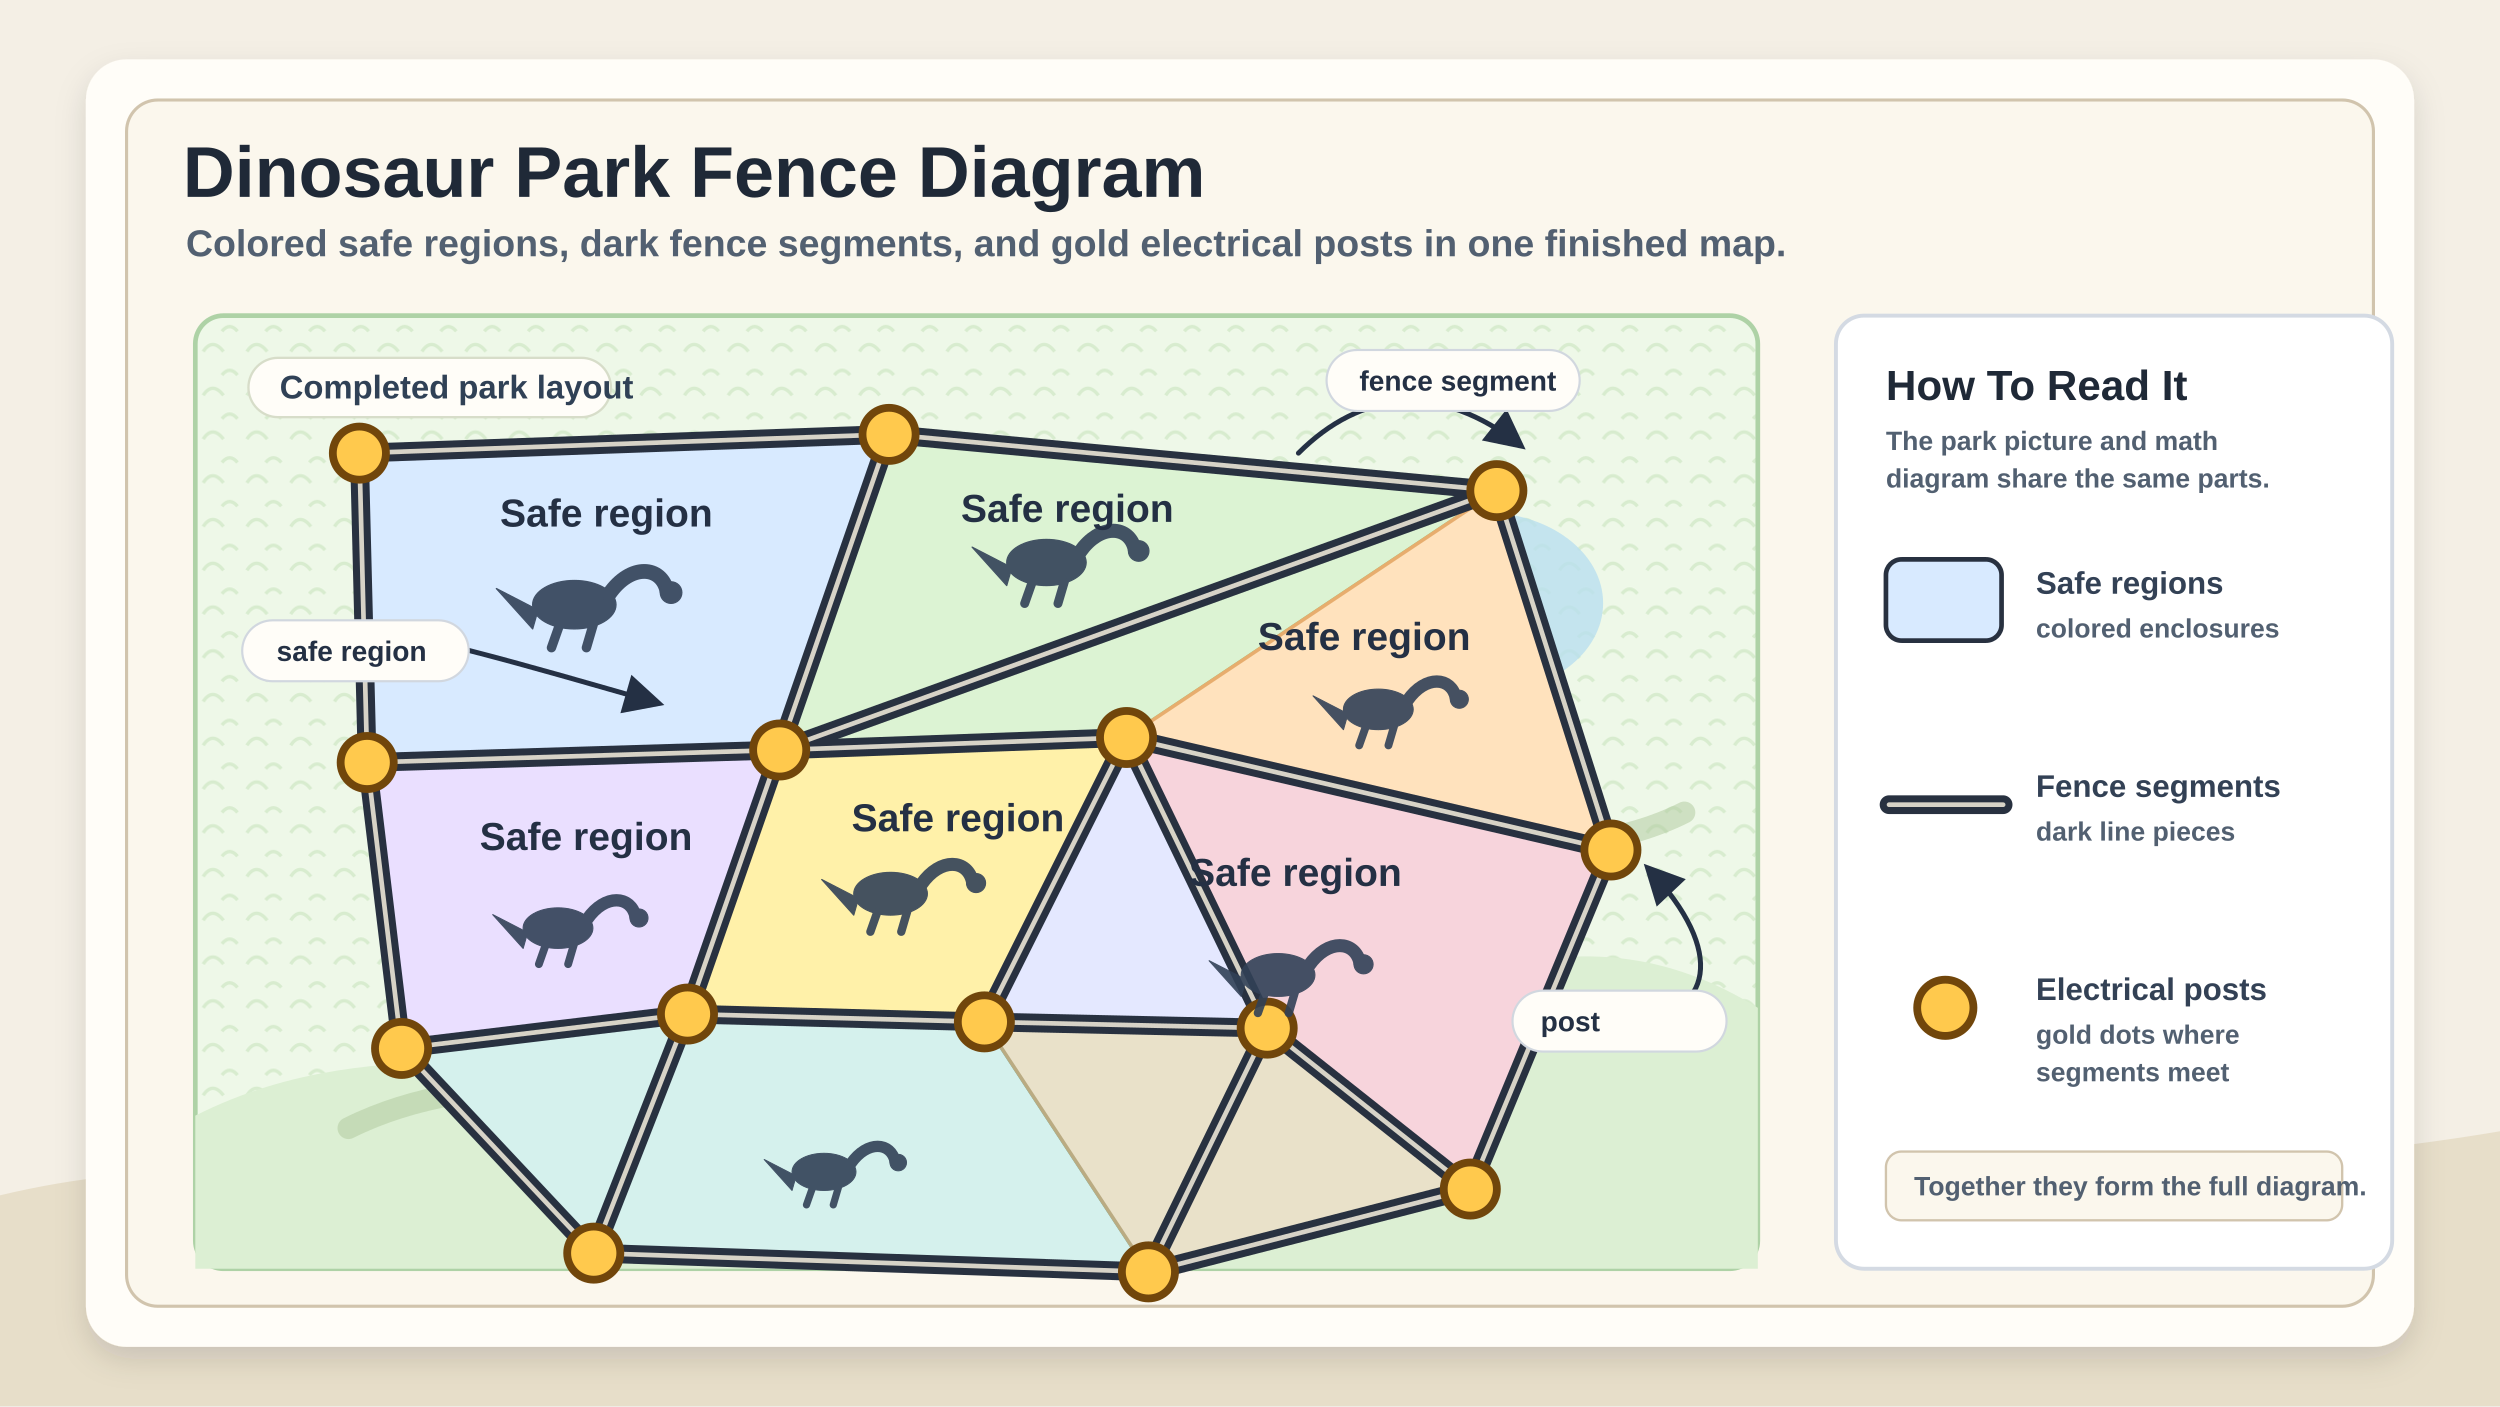
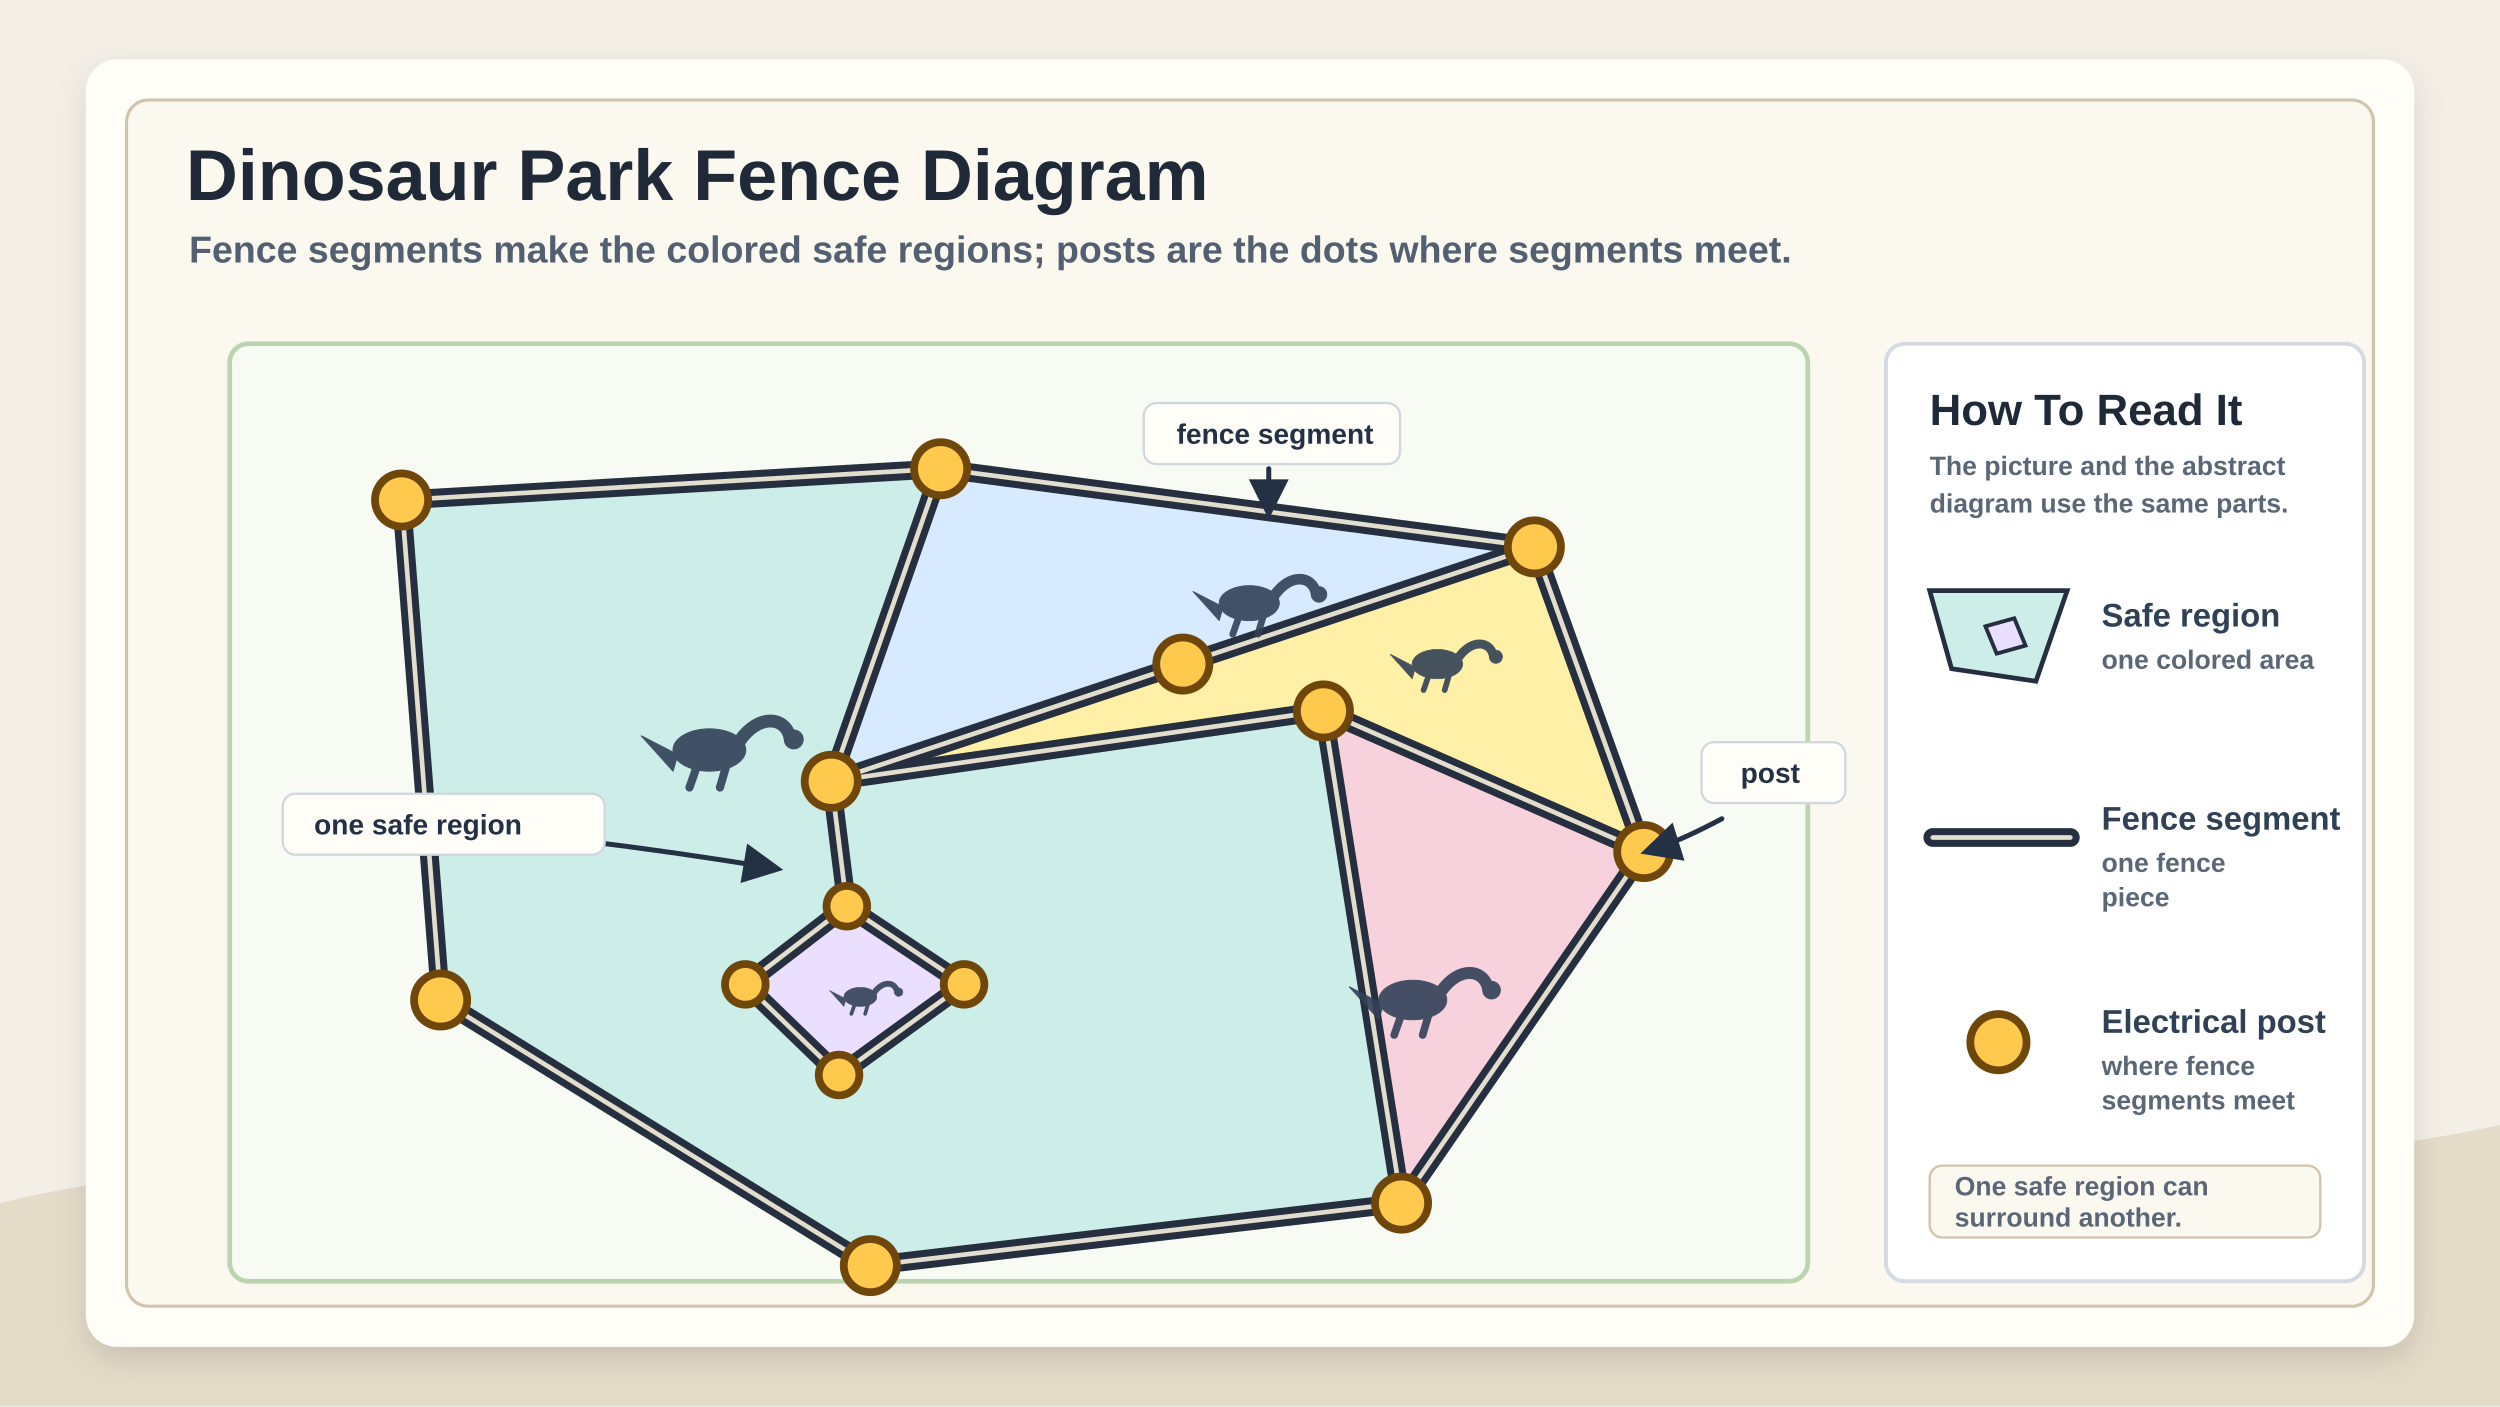
<svg xmlns="http://www.w3.org/2000/svg" width="1600" height="900" viewBox="0 0 1600 900" role="img" aria-labelledby="title desc">
  <defs>
    <style>
      .title { font: 800 46px Arial, sans-serif; fill: #1f2937; }
      .subtitle { font: 600 24px Arial, sans-serif; fill: #526071; }
-       .panel-title { font: 800 27px Arial, sans-serif; fill: #1f2937; }
-       .body { font: 600 20px Arial, sans-serif; fill: #334155; }
-       .small { font: 600 17px Arial, sans-serif; fill: #526071; }
+       .panel-title { font: 800 28px Arial, sans-serif; fill: #1f2937; }
+       .body { font: 700 21px Arial, sans-serif; fill: #304156; }
+       .small { font: 600 17px Arial, sans-serif; fill: #5b6677; }
      .tag { font: 800 18px Arial, sans-serif; fill: #243044; }
-       .map-note { font: 800 21px Arial, sans-serif; fill: #304156; }
-       .region-label { font: 800 25px Arial, sans-serif; fill: #243044; }
-       .fence { fill: none; stroke: #283140; stroke-width: 12; stroke-linecap: round; stroke-linejoin: round; }
-       .fence-highlight { fill: none; stroke: #f6f0de; stroke-width: 3; stroke-linecap: round; stroke-linejoin: round; opacity: .85; }
-       .post { fill: #ffc94d; stroke: #71460b; stroke-width: 5; }
-       .thin-stroke { stroke: #243044; stroke-width: 3; stroke-linecap: round; stroke-linejoin: round; fill: none; }
+       .fence { fill: none; stroke: #252f3f; stroke-width: 12; stroke-linecap: round; stroke-linejoin: round; }
+       .fence-light { fill: none; stroke: #f6f0dc; stroke-width: 3; stroke-linecap: round; stroke-linejoin: round; opacity: .9; }
+       .post { fill: #ffc94d; stroke: #70470b; stroke-width: 5; }
      .callout { stroke: #243044; stroke-width: 3.2; stroke-linecap: round; stroke-linejoin: round; fill: none; marker-end: url(#arrow); }
+       .region-outline { fill: none; stroke: #252f3f; stroke-width: 2; opacity: .12; }
    </style>
    <marker id="arrow" viewBox="0 0 10 10" refX="8.3" refY="5" markerWidth="8" markerHeight="8" orient="auto">
      <path d="M 0 0 L 10 5 L 0 10 z" fill="#243044" />
    </marker>
    <filter id="shadow" x="-10%" y="-12%" width="120%" height="130%">
-       <feDropShadow dx="0" dy="8" stdDeviation="10" flood-color="#101828" flood-opacity=".13" />
+       <feDropShadow dx="0" dy="8" stdDeviation="10" flood-color="#101828" flood-opacity=".12" />
    </filter>
-     <pattern id="grass" width="28" height="28" patternUnits="userSpaceOnUse">
-       <rect width="28" height="28" fill="#eef8e8" />
-       <path d="M5 23 q6 -9 13 0 M17 10 q5 -6 10 0" fill="none" stroke="#d8eccf" stroke-width="2.2" />
-     </pattern>
    <g id="dinosaur" fill="#314056" stroke="#314056" stroke-linecap="round" stroke-linejoin="round">
      <path d="M-31 4 L-62 -12 L-35 18 Z" />
      <ellipse cx="-4" cy="0" rx="31" ry="18" />
      <path d="M22 -8 C38 -31 61 -29 65 -10" fill="none" stroke-width="11" />
      <circle cx="68" cy="-9" r="8" />
      <path d="M-15 15 L-21 32 M10 15 L5 32" fill="none" stroke-width="7" />
    </g>
  </defs>
-   <rect width="1600" height="900" fill="#f4efe5" />
-   <path d="M0 765 C205 716 314 806 488 755 C641 711 769 785 930 746 C1138 696 1280 778 1600 724 L1600 900 L0 900 Z" fill="#e7dec9" />
+   <rect width="1600" height="900" fill="#f4efe6" />
+   <path d="M0 770 C210 718 340 792 530 748 C690 711 805 790 990 745 C1188 697 1328 778 1600 720 L1600 900 L0 900 Z" fill="#e4dbc8" />
  <g transform="translate(55 38)">
-     <rect width="1490" height="824" rx="26" fill="#fffdf8" filter="url(#shadow)" />
-     <rect x="26" y="26" width="1438" height="772" rx="20" fill="#fbf7ed" stroke="#d1c4ad" stroke-width="2" />
-     <text class="title" x="62" y="88">Dinosaur Park Fence Diagram</text>
-     <text class="subtitle" x="64" y="126">Colored safe regions, dark fence segments, and gold electrical posts in one finished map.</text>
-     <g transform="translate(70 164)">
-       <rect width="1000" height="610" rx="18" fill="url(#grass)" stroke="#aed2a6" stroke-width="3" />
-       <path d="M0 512 C123 450 235 500 354 452 C504 392 642 483 805 426 C884 398 945 409 1000 443 L1000 610 L0 610 Z" fill="#dcefd3" />
-       <path d="M98 520 C184 477 282 503 376 460 C485 410 572 430 681 377 C775 331 878 356 953 318" fill="none" stroke="#aec89b" stroke-width="14" stroke-linecap="round" opacity=".5" />
-       <path d="M210 405 C315 344 427 366 535 420 C632 468 736 440 840 393" fill="none" stroke="#f7f2df" stroke-width="24" stroke-linecap="round" opacity=".7" />
-       <path d="M210 405 C315 344 427 366 535 420 C632 468 736 440 840 393" fill="none" stroke="#d5c6a1" stroke-width="4" stroke-linecap="round" stroke-dasharray="10 14" opacity=".72" />
-       <ellipse cx="825" cy="184" rx="76" ry="58" fill="#b8dfef" opacity=".78" />
-       <path d="M105 88 L444 76 L374 278 L110 286 Z" fill="#d8eaff" stroke="#87afd9" stroke-width="2.3" />
-       <path d="M444 76 L833 112 L596 270 L374 278 Z" fill="#dcf3d3" stroke="#8ec77f" stroke-width="2.3" />
-       <path d="M833 112 L906 342 L596 270 Z" fill="#ffe2bd" stroke="#e7ad6e" stroke-width="2.3" />
-       <path d="M110 286 L374 278 L315 447 L132 469 Z" fill="#eadfff" stroke="#b29bdc" stroke-width="2.3" />
-       <path d="M374 278 L596 270 L505 452 L315 447 Z" fill="#fff1a9" stroke="#d5b941" stroke-width="2.3" />
-       <path d="M596 270 L686 456 L505 452 Z" fill="#e4e8ff" stroke="#a6aedf" stroke-width="2.3" />
-       <path d="M596 270 L906 342 L816 559 L686 456 Z" fill="#f7d4dc" stroke="#dc8d9b" stroke-width="2.3" />
-       <path d="M132 469 L315 447 L505 452 L610 612 L255 600 Z" fill="#d5f1ed" stroke="#73bdb2" stroke-width="2.3" />
-       <path d="M505 452 L686 456 L816 559 L610 612 Z" fill="#e9e1c9" stroke="#baab82" stroke-width="2.3" />
-       <path class="fence" d="M105 88 L444 76 L833 112 L906 342 L816 559 L610 612 L255 600 L132 469 L110 286 Z" />
-       <path class="fence" d="M444 76 L374 278 L110 286" />
-       <path class="fence" d="M374 278 L833 112" />
-       <path class="fence" d="M374 278 L315 447 L132 469" />
-       <path class="fence" d="M374 278 L596 270 L906 342" />
-       <path class="fence" d="M596 270 L505 452 L315 447" />
-       <path class="fence" d="M596 270 L686 456 L816 559" />
-       <path class="fence" d="M505 452 L686 456 L610 612" />
-       <path class="fence" d="M315 447 L255 600" />
-       <path class="fence-highlight" d="M105 88 L444 76 L833 112 L906 342 L816 559 L610 612 L255 600 L132 469 L110 286 Z" />
-       <path class="fence-highlight" d="M444 76 L374 278 L110 286" />
-       <path class="fence-highlight" d="M374 278 L833 112" />
-       <path class="fence-highlight" d="M374 278 L315 447 L132 469" />
-       <path class="fence-highlight" d="M374 278 L596 270 L906 342" />
-       <path class="fence-highlight" d="M596 270 L505 452 L315 447" />
-       <path class="fence-highlight" d="M596 270 L686 456 L816 559" />
-       <path class="fence-highlight" d="M505 452 L686 456 L610 612" />
-       <path class="fence-highlight" d="M315 447 L255 600" />
-       <circle class="post" cx="105" cy="88" r="17" />
-       <circle class="post" cx="444" cy="76" r="17" />
-       <circle class="post" cx="833" cy="112" r="17" />
-       <circle class="post" cx="906" cy="342" r="17" />
-       <circle class="post" cx="816" cy="559" r="17" />
-       <circle class="post" cx="610" cy="612" r="17" />
-       <circle class="post" cx="255" cy="600" r="17" />
-       <circle class="post" cx="132" cy="469" r="17" />
-       <circle class="post" cx="110" cy="286" r="17" />
-       <circle class="post" cx="374" cy="278" r="17" />
-       <circle class="post" cx="596" cy="270" r="17" />
-       <circle class="post" cx="315" cy="447" r="17" />
-       <circle class="post" cx="505" cy="452" r="17" />
-       <circle class="post" cx="686" cy="456" r="17" />
+     <rect width="1490" height="824" rx="20" fill="#fffdf8" filter="url(#shadow)" />
+     <rect x="26" y="26" width="1438" height="772" rx="14" fill="#fbf8f0" stroke="#d1c4ad" stroke-width="2" />
+     <text class="title" x="64" y="90">Dinosaur Park Fence Diagram</text>
+     <text class="subtitle" x="66" y="130">Fence segments make the colored safe regions; posts are the dots where segments meet.</text>
+     <g transform="translate(92 182)">
+       <rect width="1010" height="600" rx="12" fill="#f7fbf4" stroke="#b9d4af" stroke-width="3" />
+       <path fill-rule="evenodd" d="M110 100 L455 80 L385 280 L700 235 L750 550 L410 590 L135 420 Z M330 410 L395 360 L470 410 L390 468 Z" fill="#cdeee8" />
+       <path d="M455 80 L835 130 L385 280 Z" fill="#d8eaff" />
+       <path d="M835 130 L905 325 L700 235 L385 280 Z" fill="#fff0a8" />
+       <path d="M905 325 L750 550 L700 235 Z" fill="#f7d1dc" />
+       <path d="M330 410 L395 360 L470 410 L390 468 Z" fill="#eadfff" />
+       <path fill-rule="evenodd" class="region-outline" d="M110 100 L455 80 L385 280 L700 235 L750 550 L410 590 L135 420 Z M330 410 L395 360 L470 410 L390 468 Z" />
+       <path class="region-outline" d="M455 80 L835 130 L385 280 Z" />
+       <path class="region-outline" d="M835 130 L905 325 L700 235 L385 280 Z" />
+       <path class="region-outline" d="M905 325 L750 550 L700 235 Z" />
+       <path class="fence" d="M110 100 L455 80 L835 130 L905 325 L750 550 L410 590 L135 420 Z" />
+       <path class="fence" d="M455 80 L385 280 L700 235 L750 550" />
+       <path class="fence" d="M835 130 L610 205 L385 280" />
+       <path class="fence" d="M905 325 L700 235" />
+       <path class="fence" d="M385 280 L395 360" />
+       <path class="fence" d="M330 410 L395 360 L470 410 L390 468 Z" />
+       <path class="fence-light" d="M110 100 L455 80 L835 130 L905 325 L750 550 L410 590 L135 420 Z" />
+       <path class="fence-light" d="M455 80 L385 280 L700 235 L750 550" />
+       <path class="fence-light" d="M835 130 L610 205 L385 280" />
+       <path class="fence-light" d="M905 325 L700 235" />
+       <path class="fence-light" d="M385 280 L395 360" />
+       <path class="fence-light" d="M330 410 L395 360 L470 410 L390 468 Z" />
+       <circle class="post" cx="110" cy="100" r="17" />
+       <circle class="post" cx="455" cy="80" r="17" />
+       <circle class="post" cx="835" cy="130" r="17" />
+       <circle class="post" cx="905" cy="325" r="17" />
+       <circle class="post" cx="750" cy="550" r="17" />
+       <circle class="post" cx="410" cy="590" r="17" />
+       <circle class="post" cx="135" cy="420" r="17" />
+       <circle class="post" cx="385" cy="280" r="17" />
+       <circle class="post" cx="610" cy="205" r="17" />
+       <circle class="post" cx="700" cy="235" r="17" />
+       <circle class="post" cx="330" cy="410" r="13" />
+       <circle class="post" cx="395" cy="360" r="13" />
+       <circle class="post" cx="470" cy="410" r="13" />
+       <circle class="post" cx="390" cy="468" r="13" />
      <g opacity=".9">
-         <use href="#dinosaur" transform="translate(246 185) scale(.86)" />
-         <use href="#dinosaur" transform="translate(548 158) scale(.82)" />
-         <use href="#dinosaur" transform="translate(760 252) scale(.72)" />
-         <use href="#dinosaur" transform="translate(235 392) scale(.72)" />
-         <use href="#dinosaur" transform="translate(448 370) scale(.76)" />
-         <use href="#dinosaur" transform="translate(696 422) scale(.76)" />
-         <use href="#dinosaur" transform="translate(405 548) scale(.66)" />
+         <use href="#dinosaur" transform="translate(310 260) scale(.75)" />
+         <use href="#dinosaur" transform="translate(405 418) scale(.34)" />
+         <use href="#dinosaur" transform="translate(655 166) scale(.62)" />
+         <use href="#dinosaur" transform="translate(775 205) scale(.52)" />
+         <use href="#dinosaur" transform="translate(760 420) scale(.7)" />
      </g>
-       <text class="region-label" x="195" y="135">Safe region</text>
-       <text class="region-label" x="490" y="132">Safe region</text>
-       <text class="region-label" x="680" y="214">Safe region</text>
-       <text class="region-label" x="182" y="342">Safe region</text>
-       <text class="region-label" x="420" y="330">Safe region</text>
-       <text class="region-label" x="636" y="365">Safe region</text>
-       <rect x="34" y="27" width="232" height="38" rx="19" fill="#fffdf8" stroke="#d7ddc9" stroke-width="1.5" />
-       <text class="map-note" x="54" y="53">Completed park layout</text>
-       <path class="callout" d="M706 88 C746 48 796 42 848 83" />
-       <rect x="724" y="22" width="162" height="39" rx="19.5" fill="#fffdf8" stroke="#d1d7df" stroke-width="1.4" />
-       <text class="tag" x="745" y="48">fence segment</text>
-       <path class="callout" d="M921 452 C970 447 981 408 930 354" />
-       <rect x="843" y="432" width="137" height="39" rx="19.5" fill="#fffdf8" stroke="#d1d7df" stroke-width="1.4" />
-       <text class="tag" x="861" y="458">post</text>
-       <path class="callout" d="M174 214 C213 224 254 236 296 248" />
-       <rect x="30" y="195" width="145" height="39" rx="19.5" fill="#fffdf8" stroke="#d1d7df" stroke-width="1.4" />
-       <text class="tag" x="52" y="221">safe region</text>
+       <path class="callout" d="M225 318 C266 323 308 329 350 336" />
+       <rect x="34" y="288" width="206" height="39" rx="8" fill="#fffdf8" stroke="#d1d7df" stroke-width="1.5" />
+       <text class="tag" x="54" y="314">one safe region</text>
+       <path class="callout" d="M665 80 L665 108" />
+       <rect x="585" y="38" width="164" height="39" rx="8" fill="#fffdf8" stroke="#d1d7df" stroke-width="1.5" />
+       <text class="tag" x="606" y="64">fence segment</text>
+       <path class="callout" d="M955 304 C938 313 923 320 907 325" />
+       <rect x="942" y="255" width="92" height="39" rx="8" fill="#fffdf8" stroke="#d1d7df" stroke-width="1.5" />
+       <text class="tag" x="967" y="281">post</text>
    </g>
-     <g transform="translate(1120 164)">
-       <rect width="356" height="610" rx="18" fill="#ffffff" stroke="#d4dae3" stroke-width="2.5" />
-       <text class="panel-title" x="32" y="54">How To Read It</text>
-       <text class="small" x="32" y="86">The park picture and math</text>
-       <text class="small" x="32" y="110">diagram share the same parts.</text>
-       <g transform="translate(32 156)">
-         <rect x="0" y="0" width="74" height="52" rx="10" fill="#d8eaff" stroke="#283140" stroke-width="3" />
-         <text class="body" x="96" y="22">Safe regions</text>
-         <text class="small" x="96" y="50">colored enclosures</text>
+     <g transform="translate(1152 182)">
+       <rect width="306" height="600" rx="12" fill="#ffffff" stroke="#d4dae3" stroke-width="2.5" />
+       <text class="panel-title" x="28" y="52">How To Read It</text>
+       <text class="small" x="28" y="84">The picture and the abstract</text>
+       <text class="small" x="28" y="108">diagram use the same parts.</text>
+       <g transform="translate(28 158)">
+         <path fill-rule="evenodd" d="M0 0 L88 0 L68 58 L14 50 Z M36 23 L54 18 L61 35 L43 40 Z" fill="#cdeee8" stroke="#252f3f" stroke-width="3" />
+         <path d="M36 23 L54 18 L61 35 L43 40 Z" fill="#eadfff" stroke="#252f3f" stroke-width="2" />
+         <text class="body" x="110" y="23">Safe region</text>
+         <text class="small" x="110" y="50">one colored area</text>
      </g>
-       <g transform="translate(32 286)">
-         <line x1="2" y1="27" x2="75" y2="27" class="fence" />
-         <line x1="2" y1="27" x2="75" y2="27" class="fence-highlight" />
-         <text class="body" x="96" y="22">Fence segments</text>
-         <text class="small" x="96" y="50">dark line pieces</text>
+       <g transform="translate(28 288)">
+         <line x1="2" y1="28" x2="90" y2="28" class="fence" />
+         <line x1="2" y1="28" x2="90" y2="28" class="fence-light" />
+         <text class="body" x="110" y="23">Fence segment</text>
+         <text class="small" x="110" y="50">one fence</text>
+         <text class="small" x="110" y="72">piece</text>
      </g>
-       <g transform="translate(32 416)">
-         <circle class="post" cx="38" cy="27" r="18" />
-         <text class="body" x="96" y="22">Electrical posts</text>
-         <text class="small" x="96" y="50">gold dots where</text>
-         <text class="small" x="96" y="74">segments meet</text>
+       <g transform="translate(28 418)">
+         <circle class="post" cx="44" cy="29" r="18" />
+         <text class="body" x="110" y="23">Electrical post</text>
+         <text class="small" x="110" y="50">where fence</text>
+         <text class="small" x="110" y="72">segments meet</text>
      </g>
-       <g transform="translate(32 535)">
-         <rect width="292" height="44" rx="10" fill="#fbf7ed" stroke="#d1c4ad" stroke-width="1.5" />
-         <text class="small" x="18" y="28">Together they form the full diagram.</text>
+       <g transform="translate(28 526)">
+         <rect width="250" height="46" rx="8" fill="#fbf8f0" stroke="#d1c4ad" stroke-width="1.5" />
+         <text class="small" x="16" y="19">One safe region can</text>
+         <text class="small" x="16" y="39">surround another.</text>
      </g>
    </g>
  </g>
</svg>
